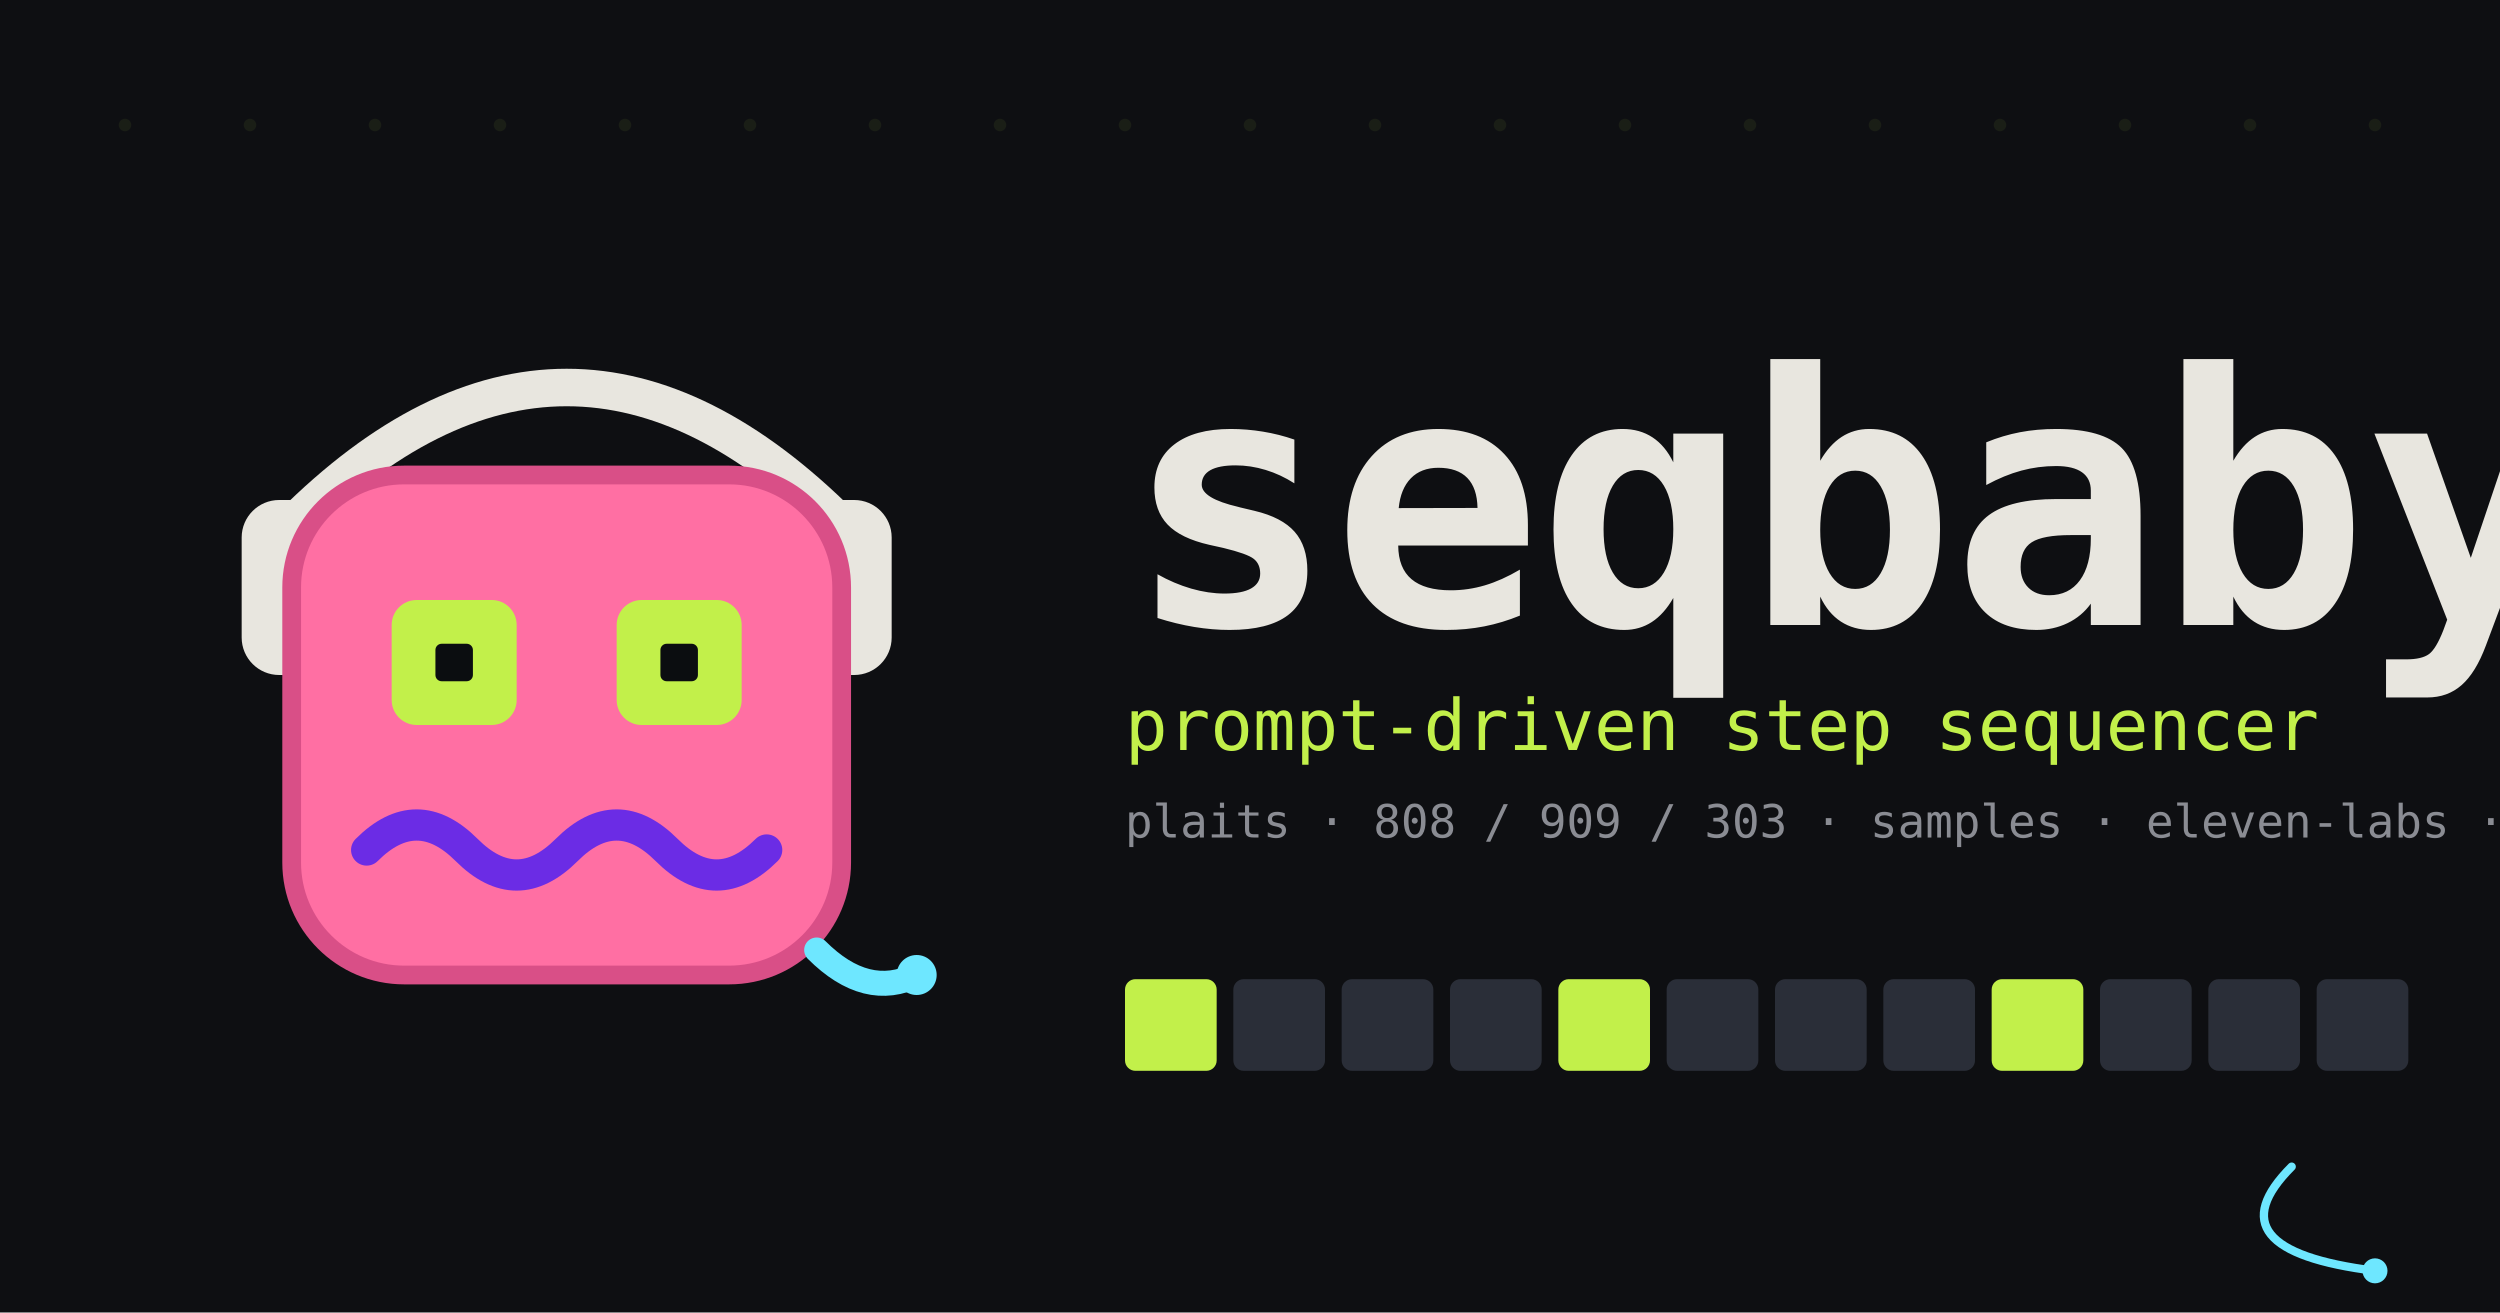
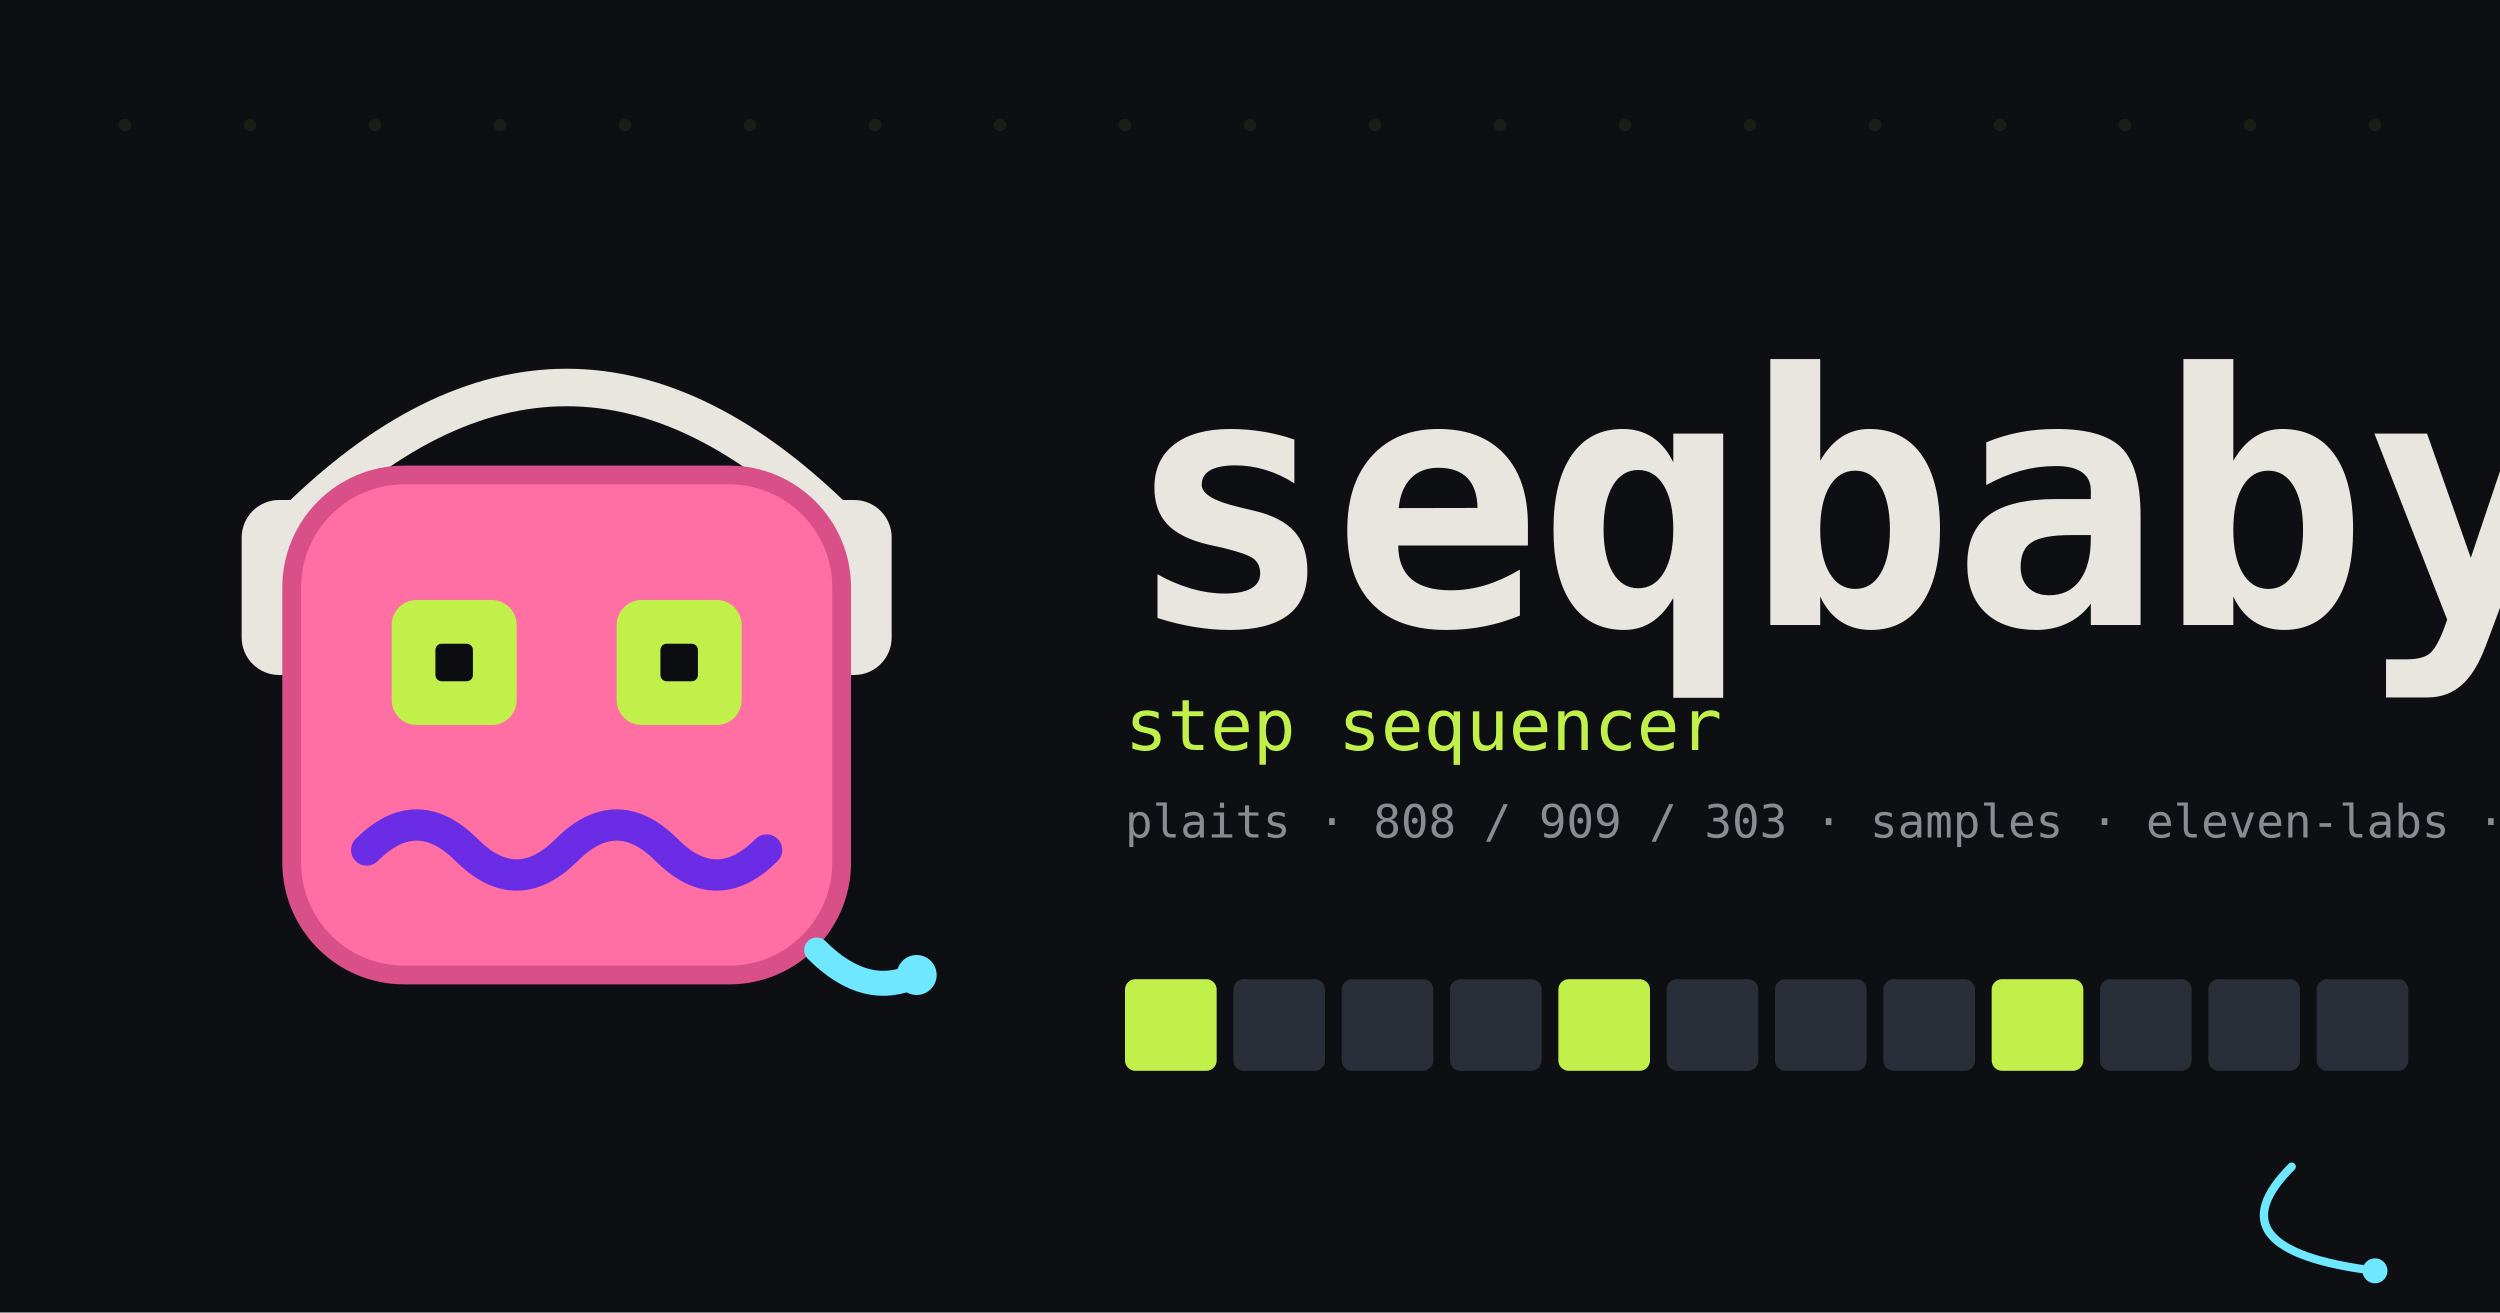
<svg xmlns="http://www.w3.org/2000/svg" viewBox="0 0 1200 630" shape-rendering="geometricPrecision">
  <rect width="1200" height="630" fill="#0e0f12" />
  <g opacity="0.07" fill="#c2f04a">
    <g>
      <circle cx="60" cy="60" r="3" />
      <circle cx="120" cy="60" r="3" />
      <circle cx="180" cy="60" r="3" />
      <circle cx="240" cy="60" r="3" />
      <circle cx="300" cy="60" r="3" />
      <circle cx="360" cy="60" r="3" />
      <circle cx="420" cy="60" r="3" />
      <circle cx="480" cy="60" r="3" />
      <circle cx="540" cy="60" r="3" />
      <circle cx="600" cy="60" r="3" />
      <circle cx="660" cy="60" r="3" />
      <circle cx="720" cy="60" r="3" />
      <circle cx="780" cy="60" r="3" />
      <circle cx="840" cy="60" r="3" />
      <circle cx="900" cy="60" r="3" />
      <circle cx="960" cy="60" r="3" />
      <circle cx="1020" cy="60" r="3" />
      <circle cx="1080" cy="60" r="3" />
      <circle cx="1140" cy="60" r="3" />
    </g>
  </g>
  <g transform="translate(80 120) scale(6)">
    <path d="M10 22 Q32 0 54 22" stroke="#e8e6df" stroke-width="3" fill="none" stroke-linecap="round" />
    <rect x="6" y="20" width="8" height="14" rx="3" fill="#e8e6df" />
    <rect x="50" y="20" width="8" height="14" rx="3" fill="#e8e6df" />
    <rect x="10" y="18" width="44" height="40" rx="9" fill="#ff6fa3" stroke="#d94f87" stroke-width="1.5" />
    <rect x="18" y="28" width="10" height="10" rx="2" fill="#c2f04a" />
    <rect x="36" y="28" width="10" height="10" rx="2" fill="#c2f04a" />
    <rect x="21.5" y="31.5" width="3" height="3" rx="0.5" fill="#0b0d10" />
    <rect x="39.5" y="31.5" width="3" height="3" rx="0.5" fill="#0b0d10" />
    <path d="M16 48 Q20 44 24 48 T32 48 T40 48 T48 48" stroke="#6b2ce5" stroke-width="2.5" fill="none" stroke-linecap="round" stroke-linejoin="round" />
    <path d="M52 56 Q56 60 60 58" stroke="#6ee7ff" stroke-width="2" fill="none" stroke-linecap="round" />
    <circle cx="60" cy="58" r="1.6" fill="#6ee7ff" />
  </g>
  <g font-family="ui-monospace, SF Mono, Menlo, Consolas, monospace" text-rendering="optimizeLegibility">
    <text x="540" y="300" font-size="168" font-weight="700" fill="#e8e6df" letter-spacing="-2">seqbaby</text>
-     <text x="540" y="360" font-size="34" font-weight="500" fill="#c2f04a">prompt-driven step sequencer</text>
+     <text x="540" y="360" font-size="34" font-weight="500" fill="#c2f04a">step sequencer</text>
    <text x="540" y="402" font-size="22" fill="#8a8c93">plaits · 808 / 909 / 303 · samples · eleven-labs · midi</text>
  </g>
  <g transform="translate(540 470)">
    <rect x="0" y="0" width="44" height="44" rx="5" fill="#c2f04a" />
    <rect x="52" y="0" width="44" height="44" rx="5" fill="#2a2e38" />
    <rect x="104" y="0" width="44" height="44" rx="5" fill="#2a2e38" />
    <rect x="156" y="0" width="44" height="44" rx="5" fill="#2a2e38" />
    <rect x="208" y="0" width="44" height="44" rx="5" fill="#c2f04a" />
    <rect x="260" y="0" width="44" height="44" rx="5" fill="#2a2e38" />
    <rect x="312" y="0" width="44" height="44" rx="5" fill="#2a2e38" />
    <rect x="364" y="0" width="44" height="44" rx="5" fill="#2a2e38" />
    <rect x="416" y="0" width="44" height="44" rx="5" fill="#c2f04a" />
    <rect x="468" y="0" width="44" height="44" rx="5" fill="#2a2e38" />
    <rect x="520" y="0" width="44" height="44" rx="5" fill="#2a2e38" />
    <rect x="572" y="0" width="44" height="44" rx="5" fill="#2a2e38" />
  </g>
  <g fill="none" stroke="#6ee7ff" stroke-width="4" stroke-linecap="round">
    <path d="M1100 560 Q1060 600 1140 610" />
  </g>
  <circle cx="1140" cy="610" r="6" fill="#6ee7ff" />
</svg>
